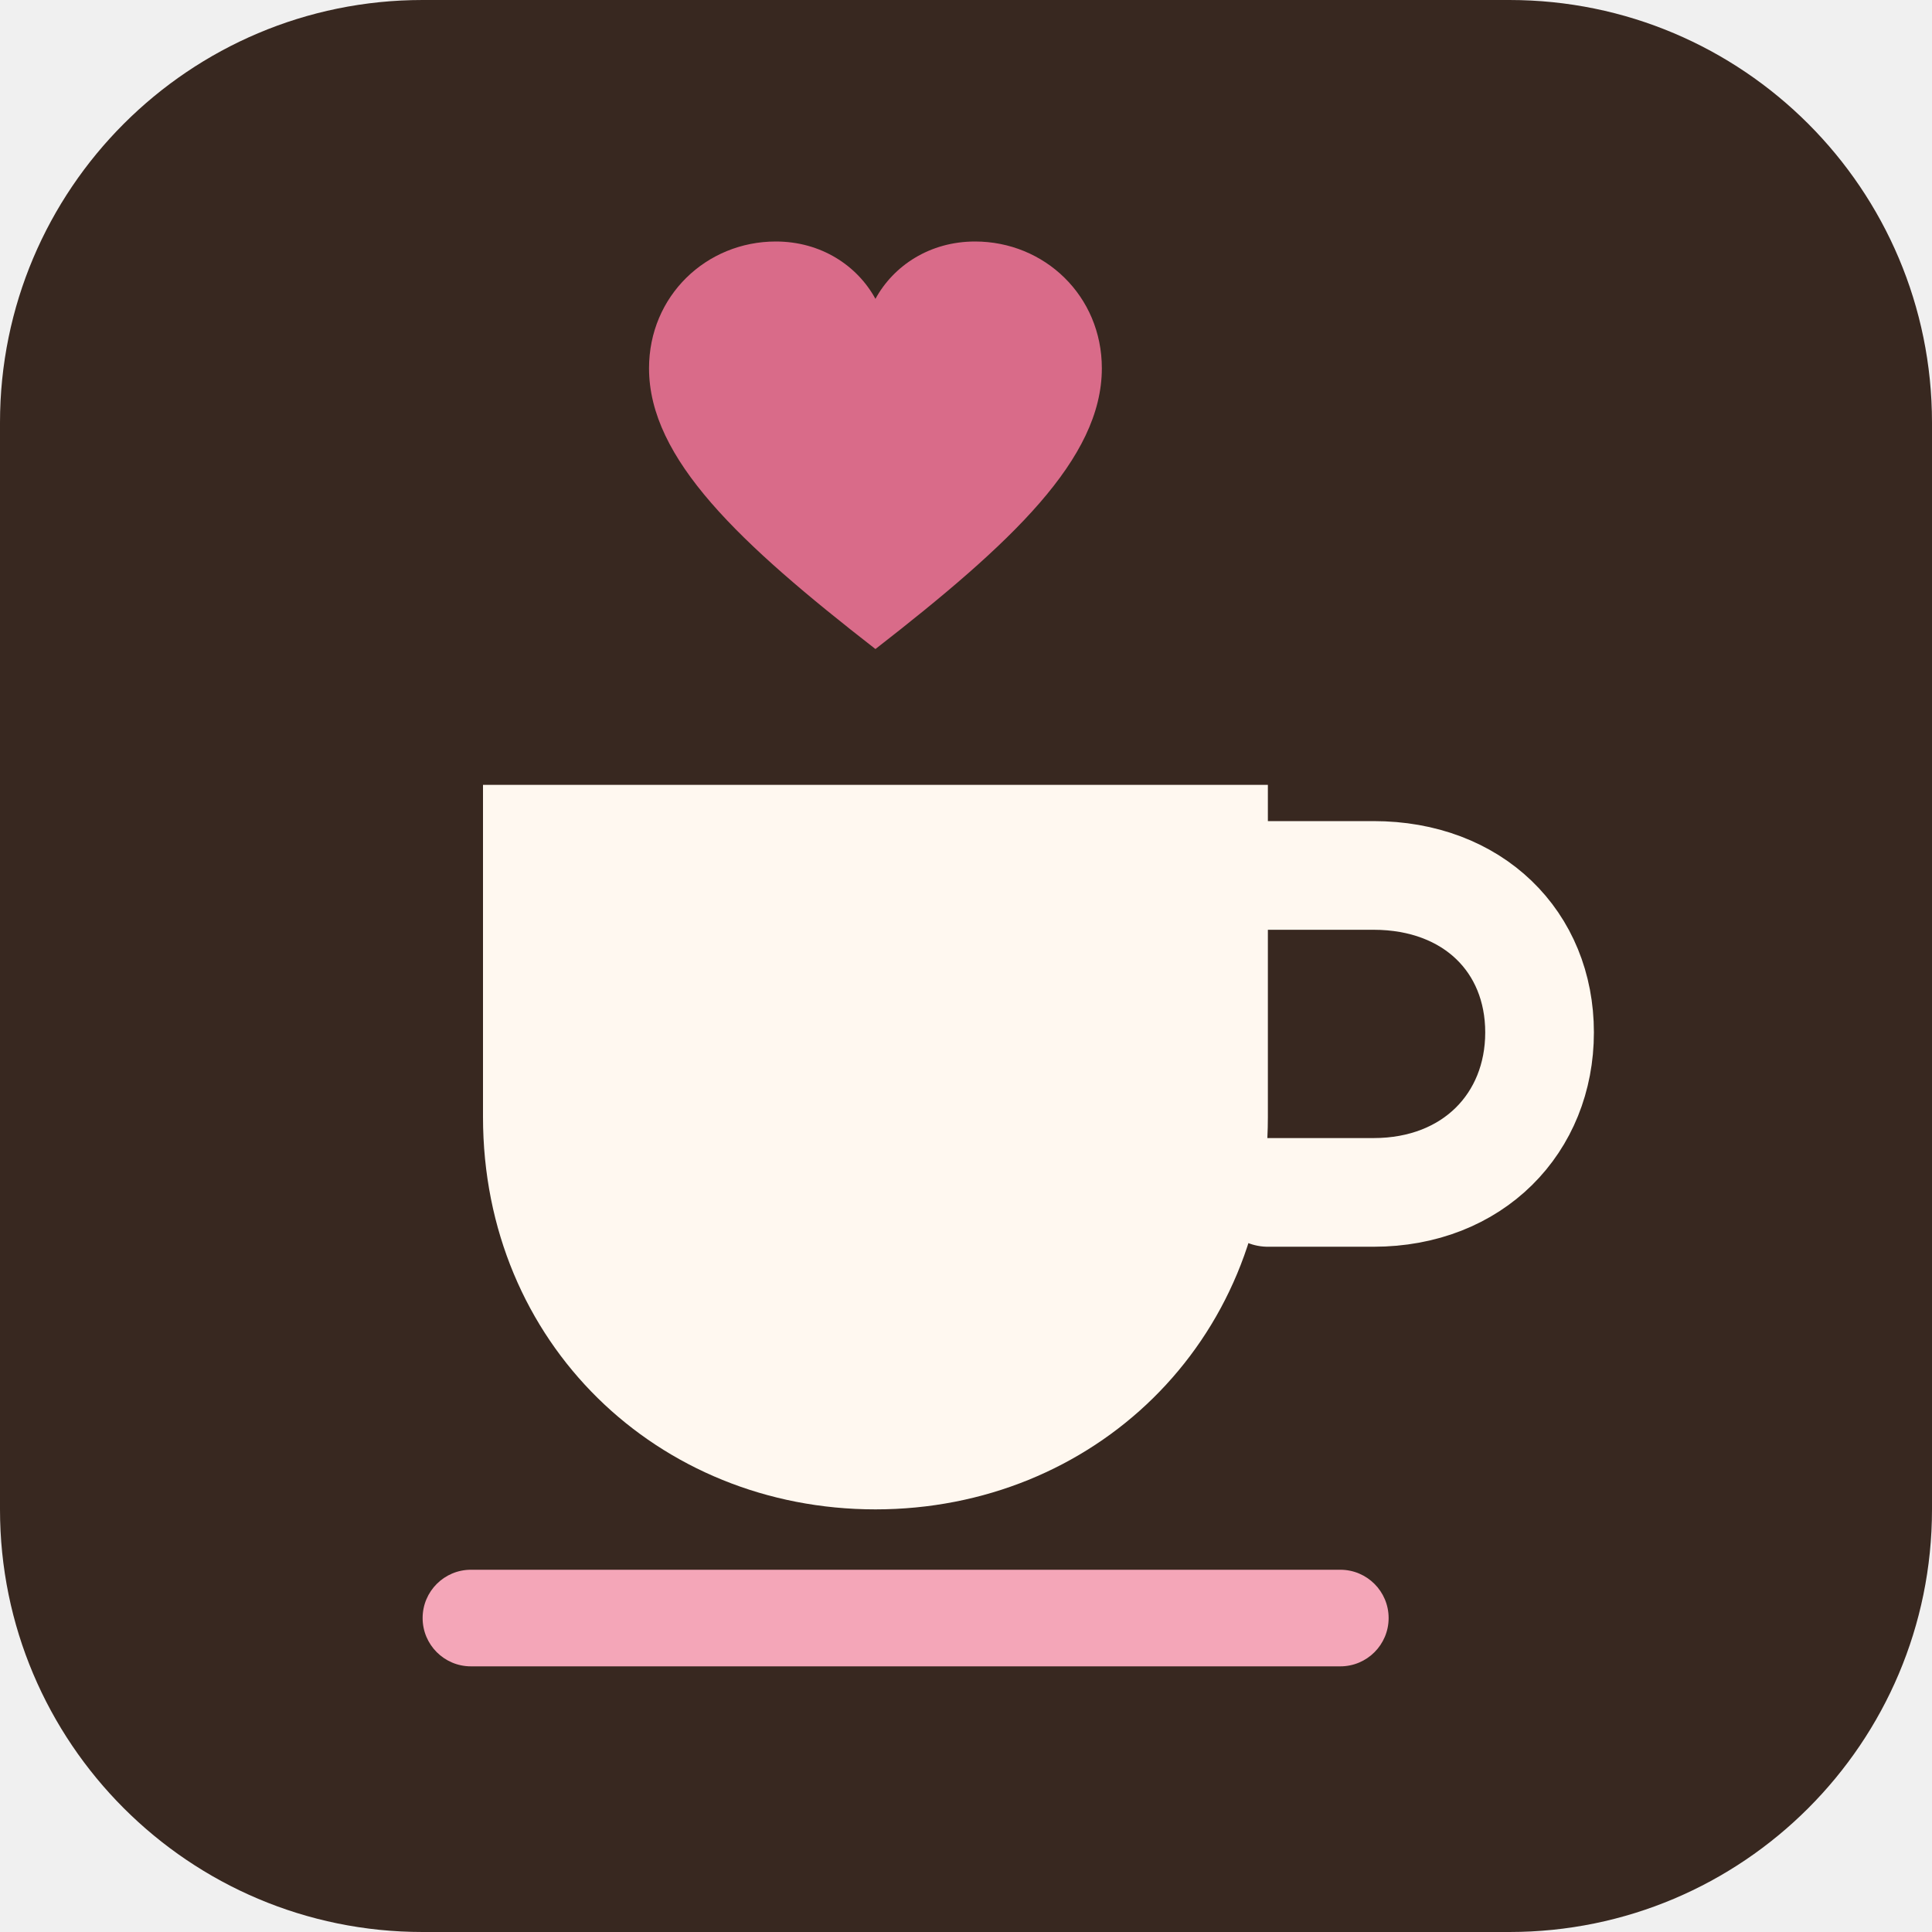
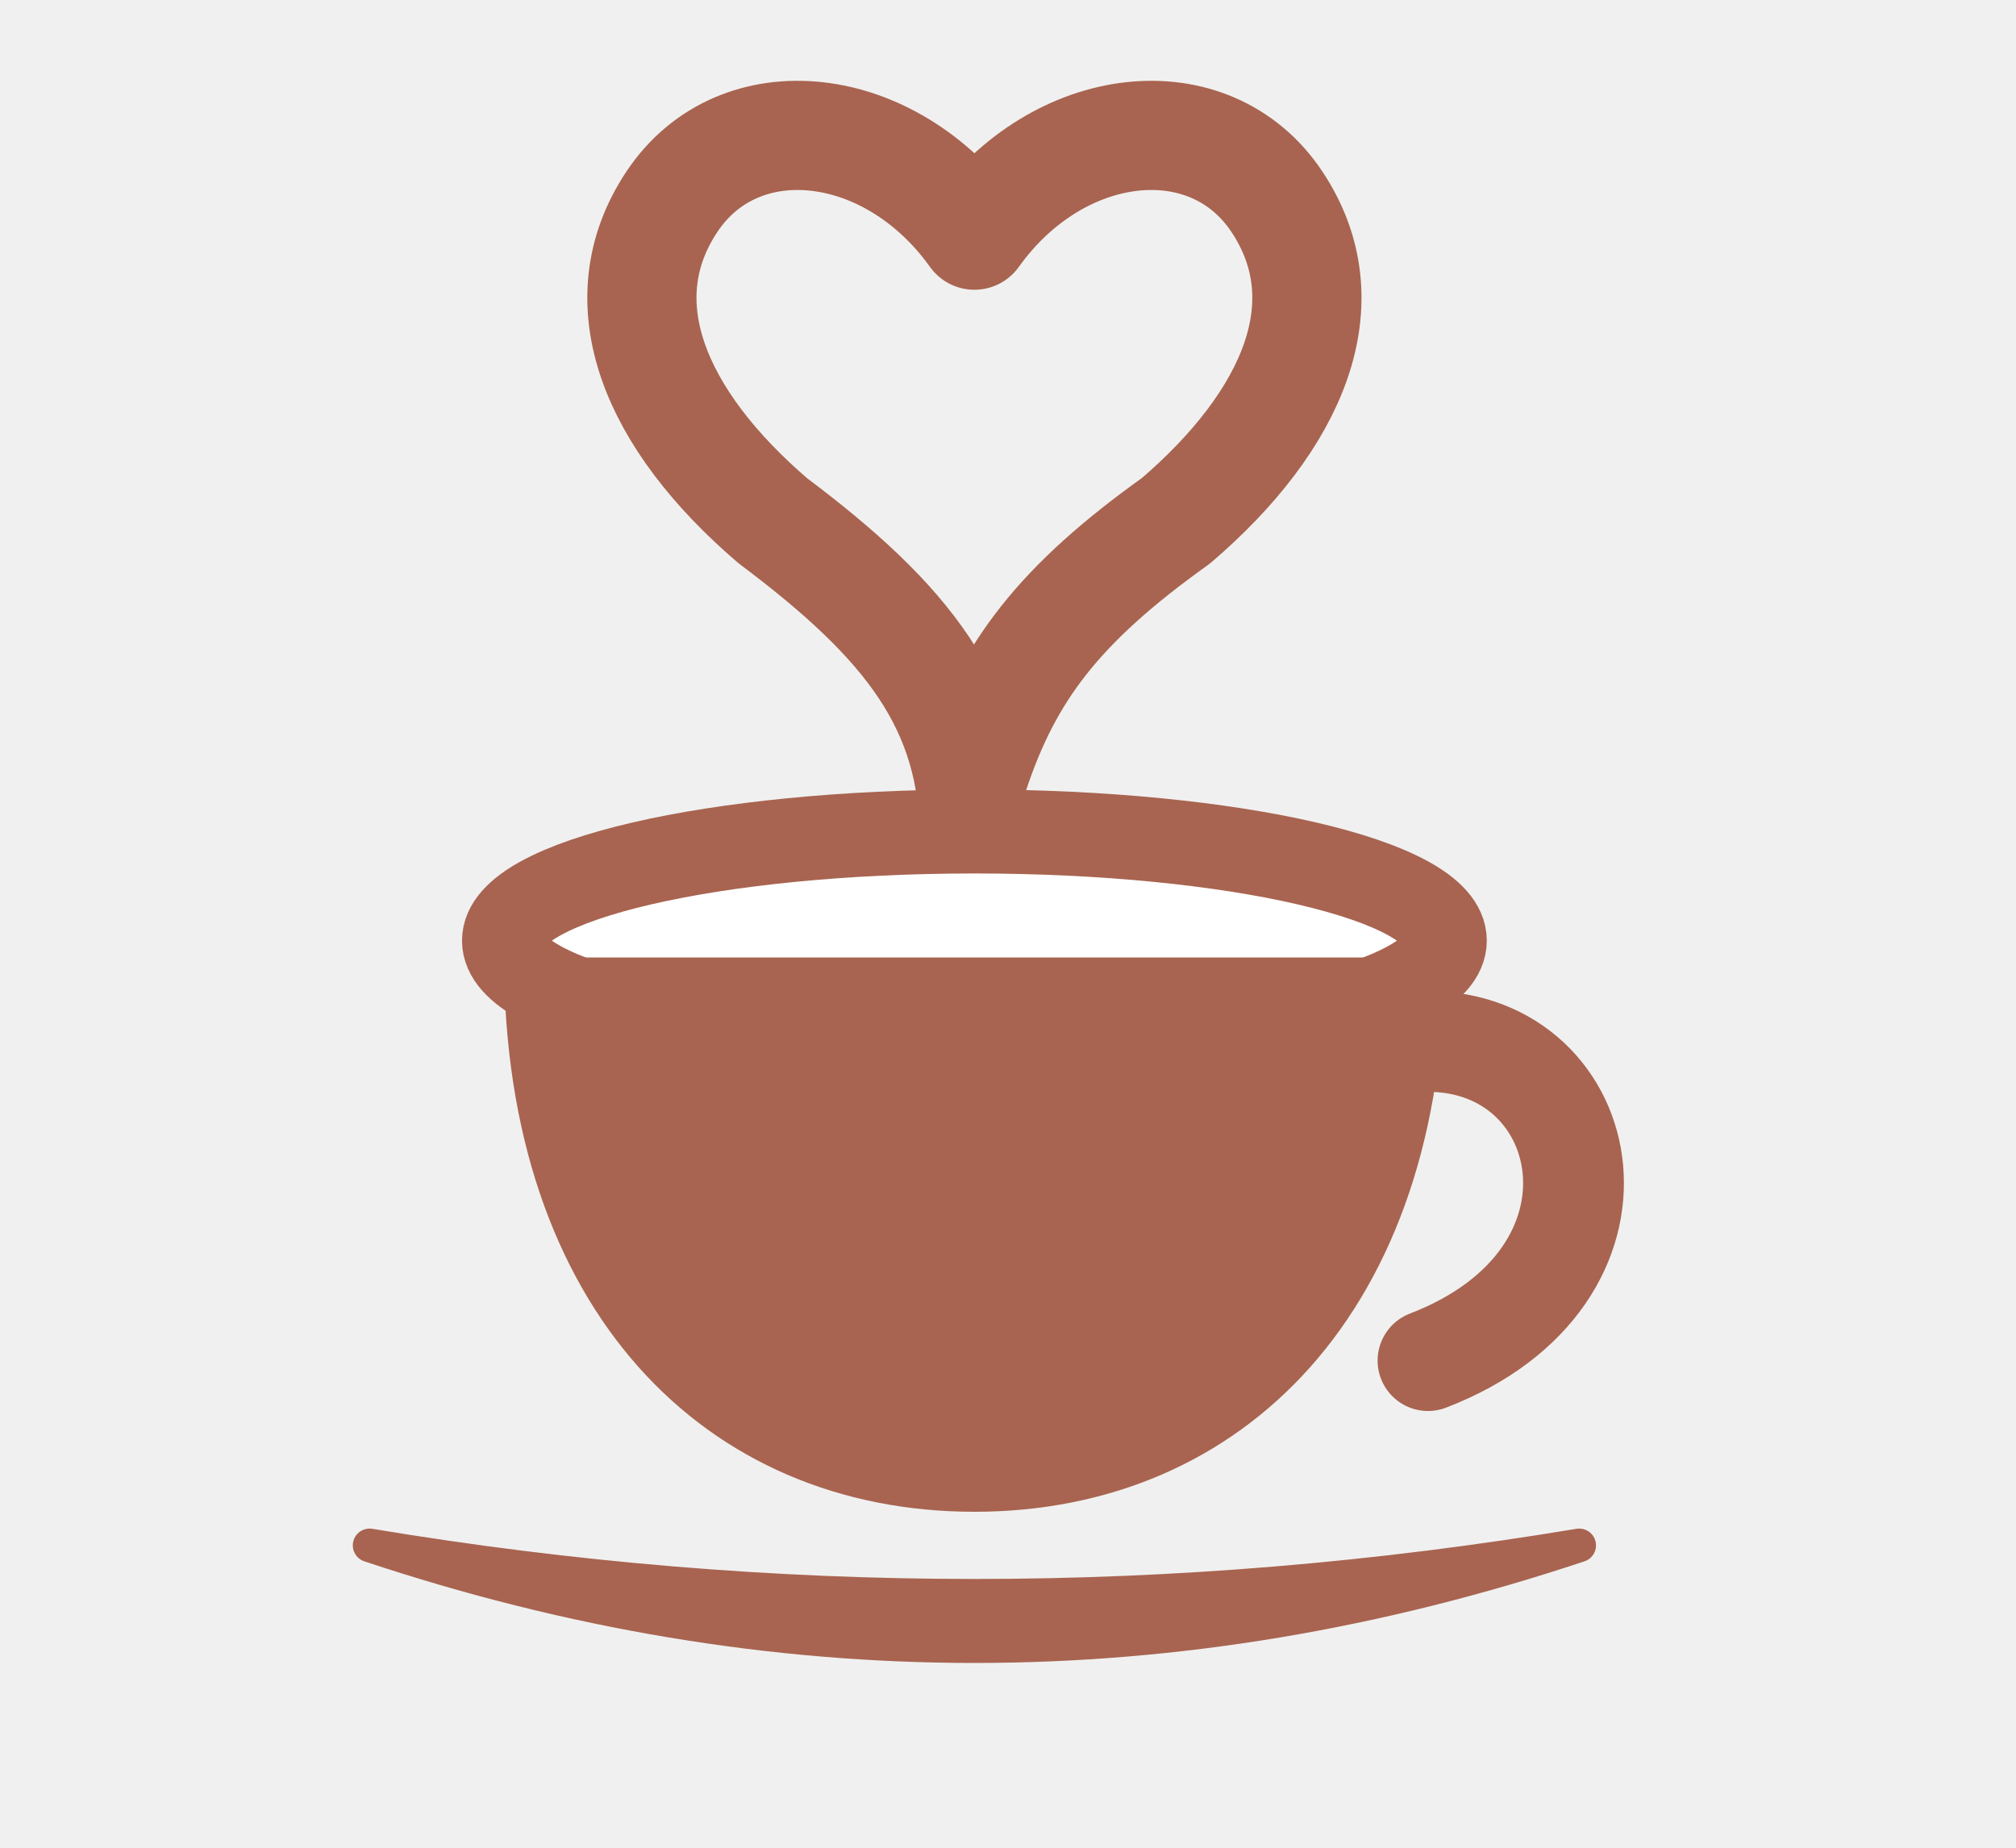
- <svg xmlns="http://www.w3.org/2000/svg" viewBox="0 0 64 64" width="64" height="64" role="img" aria-label="CupDate Logo">
-   <rect width="64" height="64" rx="14" fill="#382820" />
-   <path d="M16 26 H42 V37 C42 44.5 36.2 50 29 50 C21.8 50 16 44.5 16 37 Z" fill="#FFF8F0" />
-   <path d="M42 29 H45.5 C48.8 29 51 31.2 51 34.2 C51 37.2 48.8 39.5 45.5 39.5 H42" fill="none" stroke="#FFF8F0" stroke-width="3.6" stroke-linecap="round" />
-   <rect x="14" y="52" width="32" height="3.2" rx="1.6" fill="#F4A6B8" />
-   <path d="M29 21.5 C24.5 18 21.5 15.2 21.5 12.2 C21.5 9.8 23.4 8 25.7 8 C27.2 8 28.4 8.8 29 9.9 C29.6 8.8 30.8 8 32.3 8 C34.6 8 36.5 9.8 36.5 12.2 C36.5 15.2 33.5 18 29 21.5 Z" fill="#D96B89" />
+ <svg xmlns="http://www.w3.org/2000/svg" viewBox="0 0 120 110" width="120" height="110" role="img" aria-label="CupDate.in Logo">
+   <path d="M58 50 C58 42 54 37 46 31 C39 25 36 18 40 12 C44 6 53 7 58 14 C63 7 72 6 76 12 C80 18 77 25 70 31 C63 36 60 40 58 46" fill="none" stroke="#A86450" stroke-width="6.5" stroke-linecap="round" stroke-linejoin="round" />
+   <ellipse cx="58" cy="56" rx="28" ry="6.5" fill="#FFFFFF" stroke="#A86450" stroke-width="5" />
+   <path d="M30 57 C30 78 42 90 58 90 C74 90 86 78 86 57 Z" fill="#A86450" />
+   <path d="M85 62 C95 62 98 76 85 81" fill="none" stroke="#A86450" stroke-width="6" stroke-linecap="round" />
+   <path d="M22 92 Q58 104 94 92 Q58 98 22 92 Z" fill="#A86450" stroke="#A86450" stroke-width="2" stroke-linejoin="round" />
</svg>
